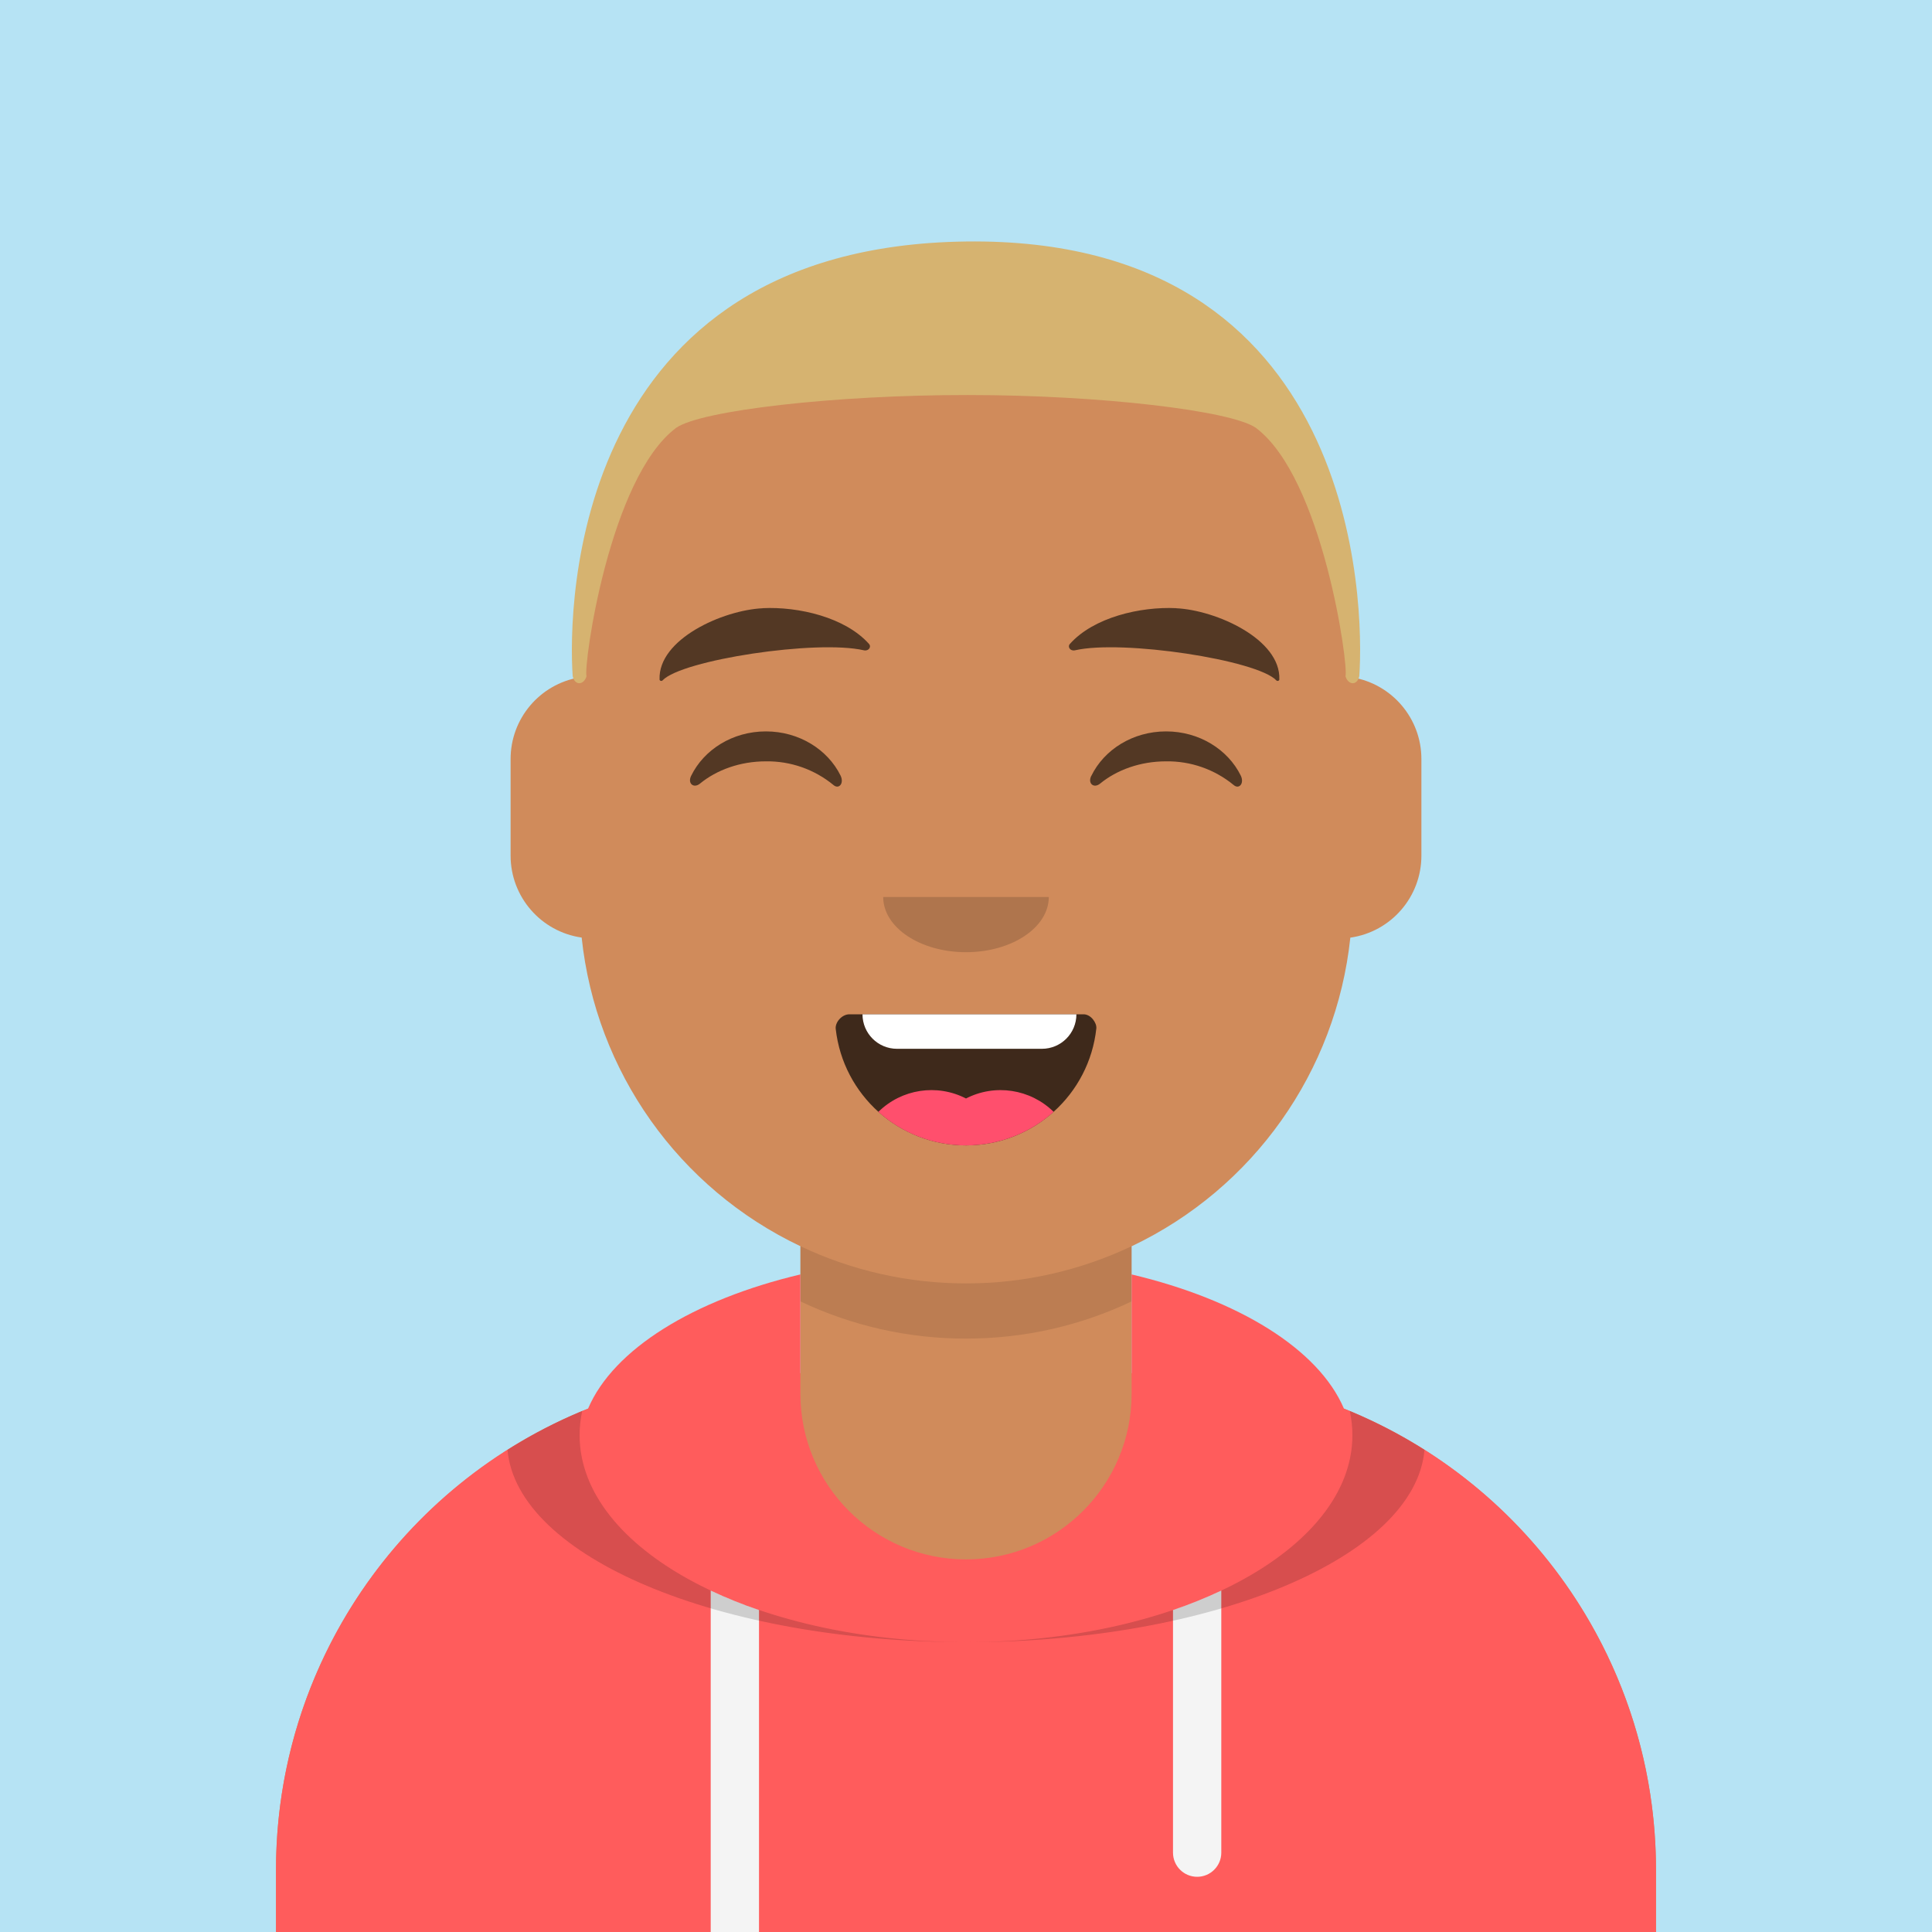
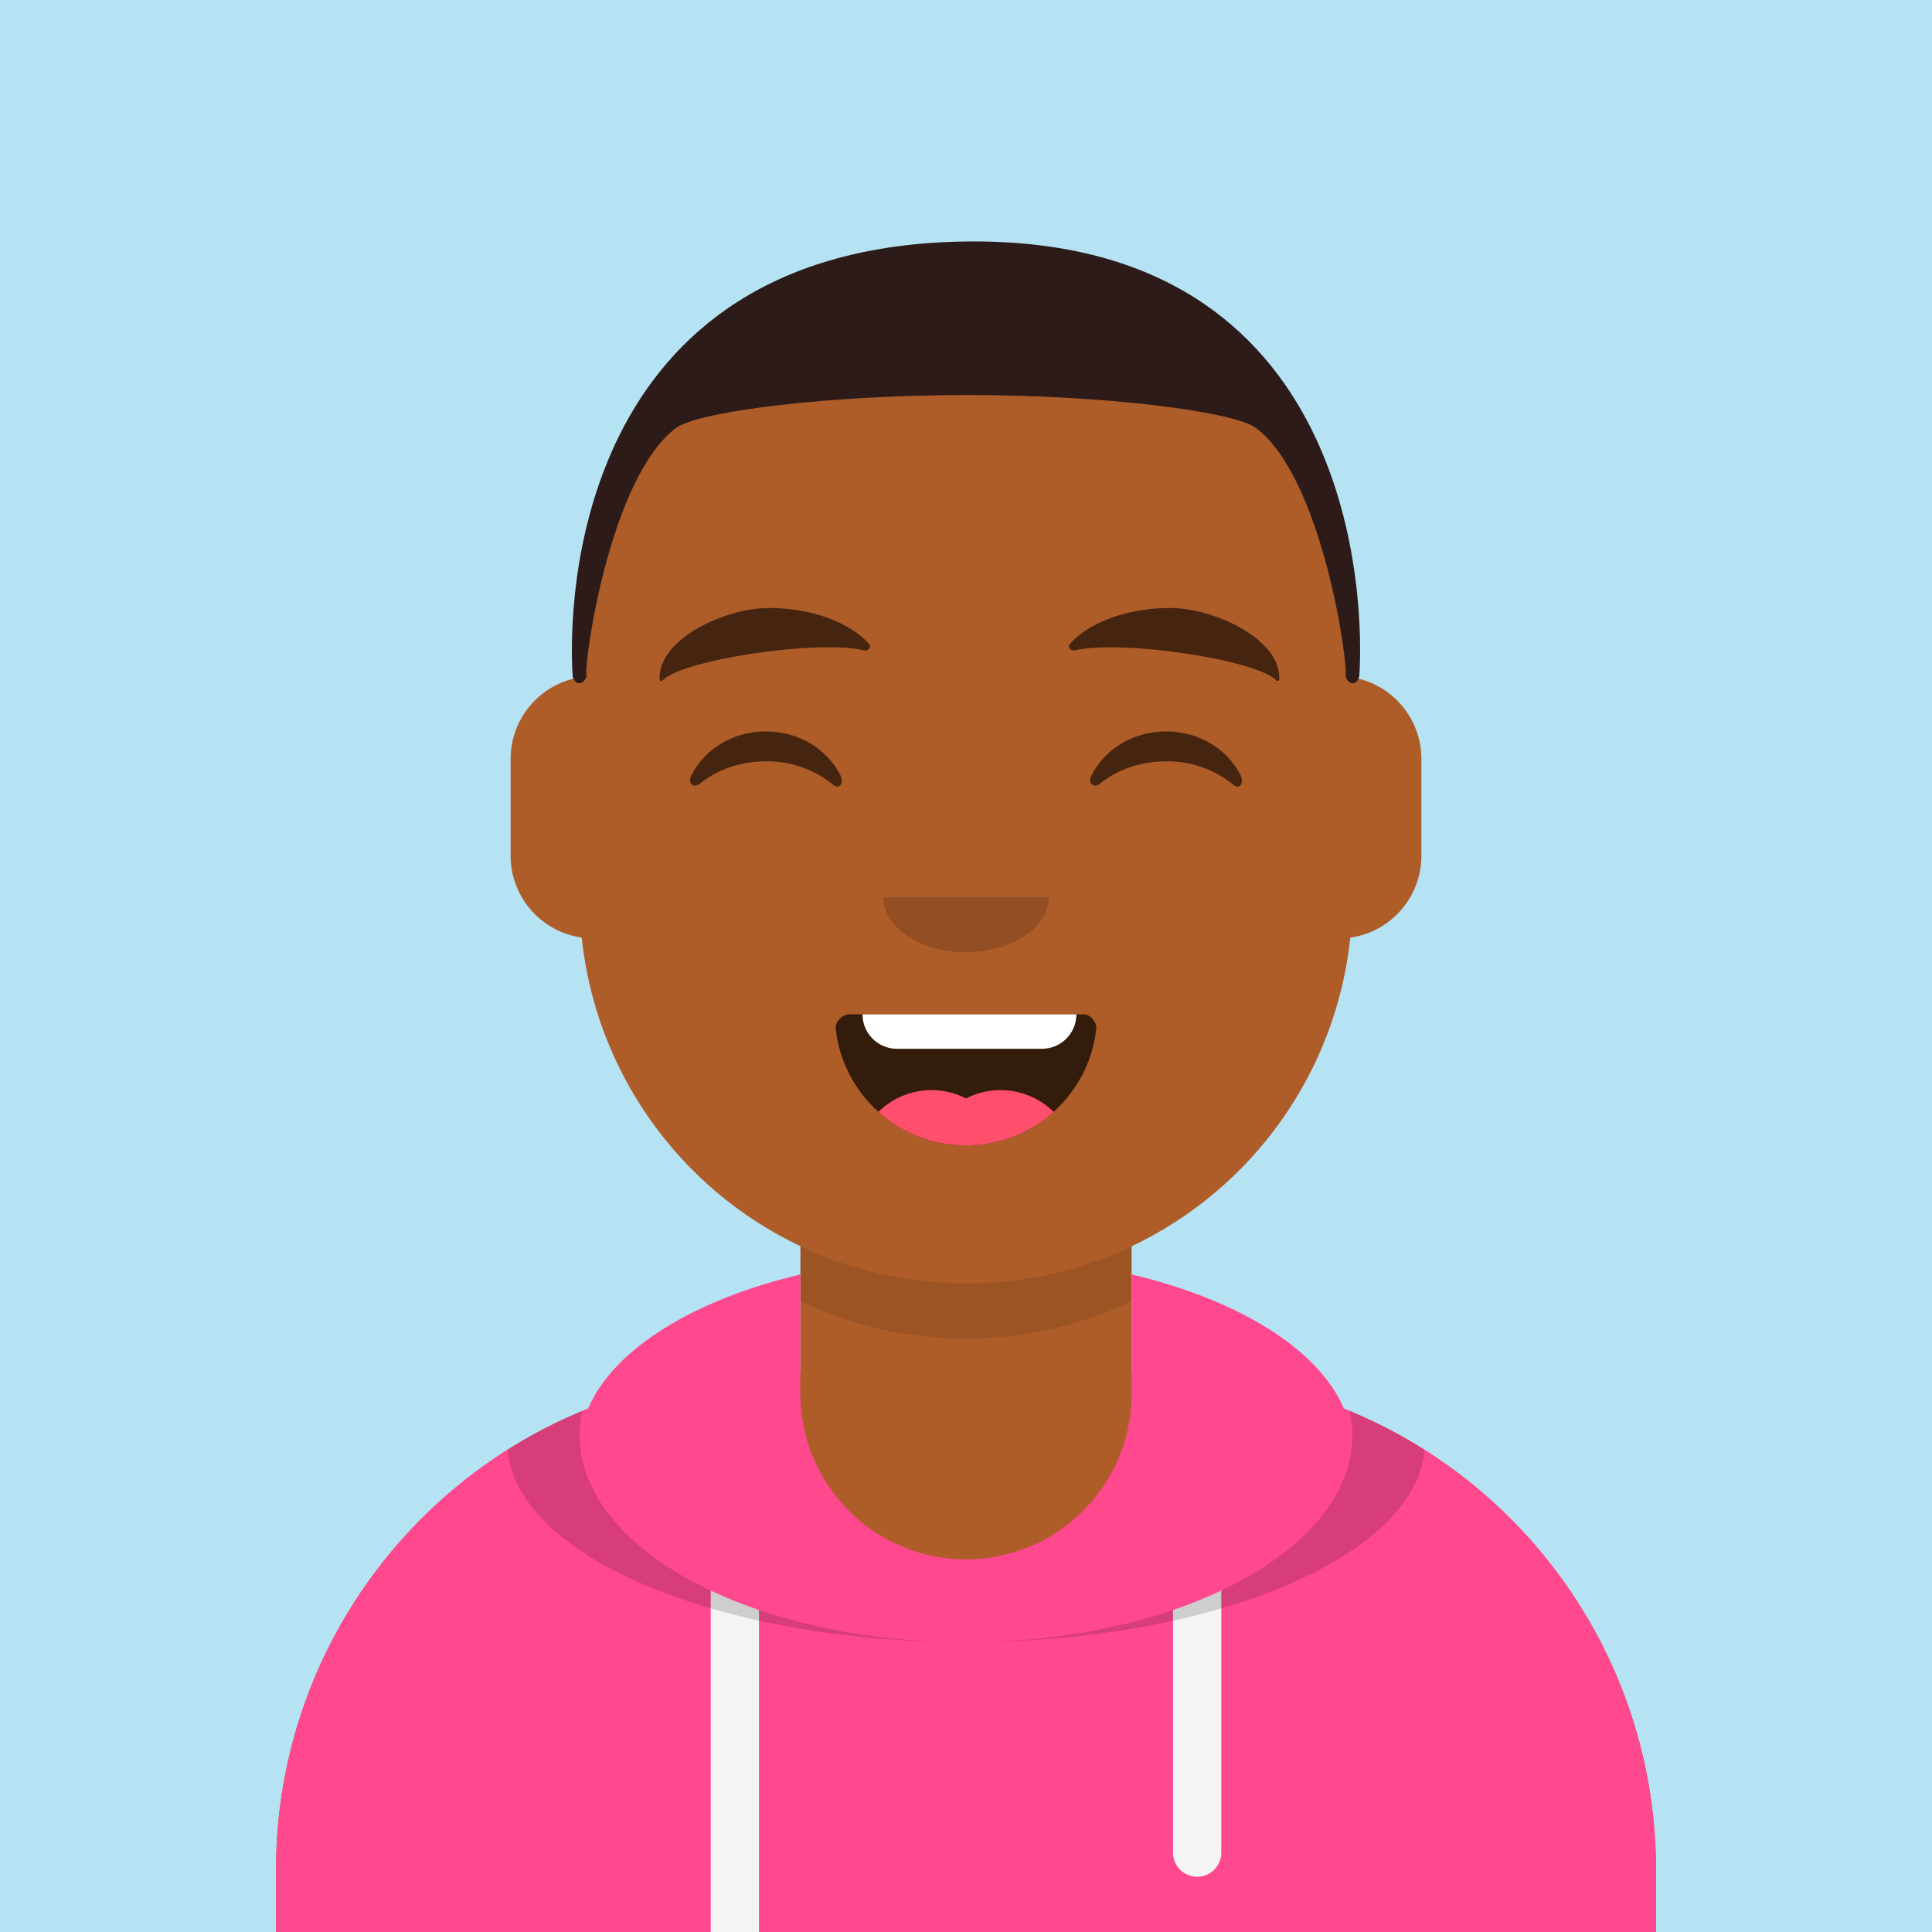
<svg xmlns="http://www.w3.org/2000/svg" viewBox="0 0 280 280" fill="none" shape-rendering="auto">
  <mask id="viewboxMask">
    <rect width="280" height="280" rx="0" ry="0" x="0" y="0" fill="#fff" />
  </mask>
  <g mask="url(#viewboxMask)">
    <rect fill="#b6e3f4" width="280" height="280" x="0" y="0" />
    <g transform="translate(8)">
-       <path d="M132 36a56 56 0 0 0-56 56v6.17A12 12 0 0 0 66 110v14a12 12 0 0 0 10.3 11.88 56.04 56.04 0 0 0 31.7 44.73v18.4h-4a72 72 0 0 0-72 72v9h200v-9a72 72 0 0 0-72-72h-4v-18.39a56.04 56.04 0 0 0 31.7-44.73A12 12 0 0 0 198 124v-14a12 12 0 0 0-10-11.83V92a56 56 0 0 0-56-56Z" fill="#d08b5b" />
+       <path d="M132 36a56 56 0 0 0-56 56v6.17A12 12 0 0 0 66 110v14a12 12 0 0 0 10.3 11.88 56.04 56.04 0 0 0 31.7 44.73v18.4h-4a72 72 0 0 0-72 72v9h200v-9a72 72 0 0 0-72-72h-4v-18.39a56.04 56.04 0 0 0 31.7-44.73A12 12 0 0 0 198 124v-14a12 12 0 0 0-10-11.83V92a56 56 0 0 0-56-56Z" fill="#ae5d29" />
      <path d="M108 180.61v8a55.79 55.79 0 0 0 24 5.39c8.59 0 16.73-1.93 24-5.39v-8a55.79 55.79 0 0 1-24 5.39 55.79 55.79 0 0 1-24-5.39Z" fill="#000" fill-opacity=".1" />
      <g transform="translate(0 170)">
-         <path d="M108 14.7c-15.52 3.68-27.1 10.83-30.77 19.44A72.02 72.02 0 0 0 32 101v9h200v-9a72.02 72.02 0 0 0-45.23-66.86C183.1 25.53 171.52 18.38 156 14.7V32a24 24 0 1 1-48 0V14.7Z" fill="#ff5c5c" />
+         <path d="M108 14.7c-15.52 3.68-27.1 10.83-30.77 19.44A72.02 72.02 0 0 0 32 101v9h200v-9a72.02 72.02 0 0 0-45.23-66.86C183.1 25.53 171.52 18.38 156 14.7V32a24 24 0 1 1-48 0V14.7Z" fill="#ff488e" />
        <path d="M102 63.34a67.1 67.1 0 0 1-7-2.82V110h7V63.34ZM162 63.34a67.04 67.04 0 0 0 7-2.82V98.5a3.5 3.5 0 1 1-7 0V63.34Z" fill="#F4F4F4" />
        <path d="M187.62 34.49a71.79 71.79 0 0 1 10.83 5.63C197.11 55.62 167.87 68 132 68c30.93 0 56-13.43 56-30 0-1.19-.13-2.36-.38-3.51ZM76.38 34.49a16.48 16.48 0 0 0-.38 3.5c0 16.58 25.07 30 56 30-35.87 0-65.1-12.38-66.45-27.88a71.79 71.79 0 0 1 10.83-5.63Z" fill="#000" fill-opacity=".16" />
      </g>
      <g transform="translate(78 134)">
        <path fill-rule="evenodd" clip-rule="evenodd" d="M35.12 15.13a19 19 0 0 0 37.77-.09c.08-.77-.77-2.04-1.85-2.04H37.1C36 13 35 14.18 35.12 15.13Z" fill="#000" fill-opacity=".7" />
        <path d="M70 13H39a5 5 0 0 0 5 5h21a5 5 0 0 0 5-5Z" fill="#fff" />
        <path d="M66.7 27.14A10.96 10.96 0 0 0 54 25.2a10.95 10.95 0 0 0-12.7 1.94A18.93 18.93 0 0 0 54 32c4.88 0 9.33-1.84 12.7-4.86Z" fill="#FF4F6D" />
      </g>
      <g transform="translate(104 122)">
        <path fill-rule="evenodd" clip-rule="evenodd" d="M16 8c0 4.42 5.37 8 12 8s12-3.58 12-8" fill="#000" fill-opacity=".16" />
      </g>
      <g transform="translate(76 90)">
        <path d="M16.16 22.45c1.85-3.8 6-6.45 10.84-6.45 4.81 0 8.96 2.63 10.82 6.4.55 1.13-.24 2.05-1.03 1.37a15.05 15.05 0 0 0-9.8-3.43c-3.73 0-7.12 1.24-9.55 3.23-.9.73-1.82-.01-1.28-1.12ZM74.16 22.45c1.85-3.8 6-6.45 10.84-6.45 4.81 0 8.96 2.63 10.82 6.4.55 1.13-.24 2.05-1.03 1.37a15.05 15.05 0 0 0-9.8-3.43c-3.74 0-7.13 1.24-9.56 3.23-.9.73-1.82-.01-1.28-1.12Z" fill-rule="evenodd" clip-rule="evenodd" fill="#000" fill-opacity=".6" />
      </g>
      <g transform="translate(76 82)">
        <path d="M26.55 6.15c-5.8.27-15.2 4.49-14.96 10.34.01.18.3.27.43.12 2.76-2.96 22.32-5.95 29.2-4.36.64.14 1.12-.48.72-.93-3.43-3.85-10.2-5.43-15.4-5.18ZM86.45 6.15c5.8.27 15.2 4.49 14.96 10.34-.01.18-.3.27-.43.12-2.76-2.96-22.32-5.95-29.2-4.36-.64.14-1.12-.48-.72-.93 3.43-3.85 10.2-5.43 15.4-5.18Z" fill-rule="evenodd" clip-rule="evenodd" fill="#000" fill-opacity=".6" />
      </g>
      <g transform="translate(-1)">
-         <path fill-rule="evenodd" clip-rule="evenodd" d="M76 98c.35 1.49 1.67 1.22 2 0-.46-1.55 3.3-28.75 13-36 3.62-2.52 23-4.77 42.31-4.75 19.1 0 38.11 2.26 41.69 4.75 9.7 7.25 13.46 34.45 13 36 .33 1.22 1.65 1.49 2 0 .72-10.3 0-63.73-57-63-57 .73-57.72 52.7-57 63Z" fill="#d6b370" />
+         <path fill-rule="evenodd" clip-rule="evenodd" d="M76 98c.35 1.49 1.67 1.22 2 0-.46-1.55 3.3-28.75 13-36 3.62-2.52 23-4.77 42.31-4.75 19.1 0 38.11 2.26 41.69 4.75 9.7 7.25 13.46 34.45 13 36 .33 1.22 1.65 1.49 2 0 .72-10.3 0-63.73-57-63-57 .73-57.72 52.7-57 63Z" fill="#2c1b18" />
      </g>
      <g transform="translate(49 72)" />
      <g transform="translate(62 42)" />
    </g>
  </g>
</svg>
